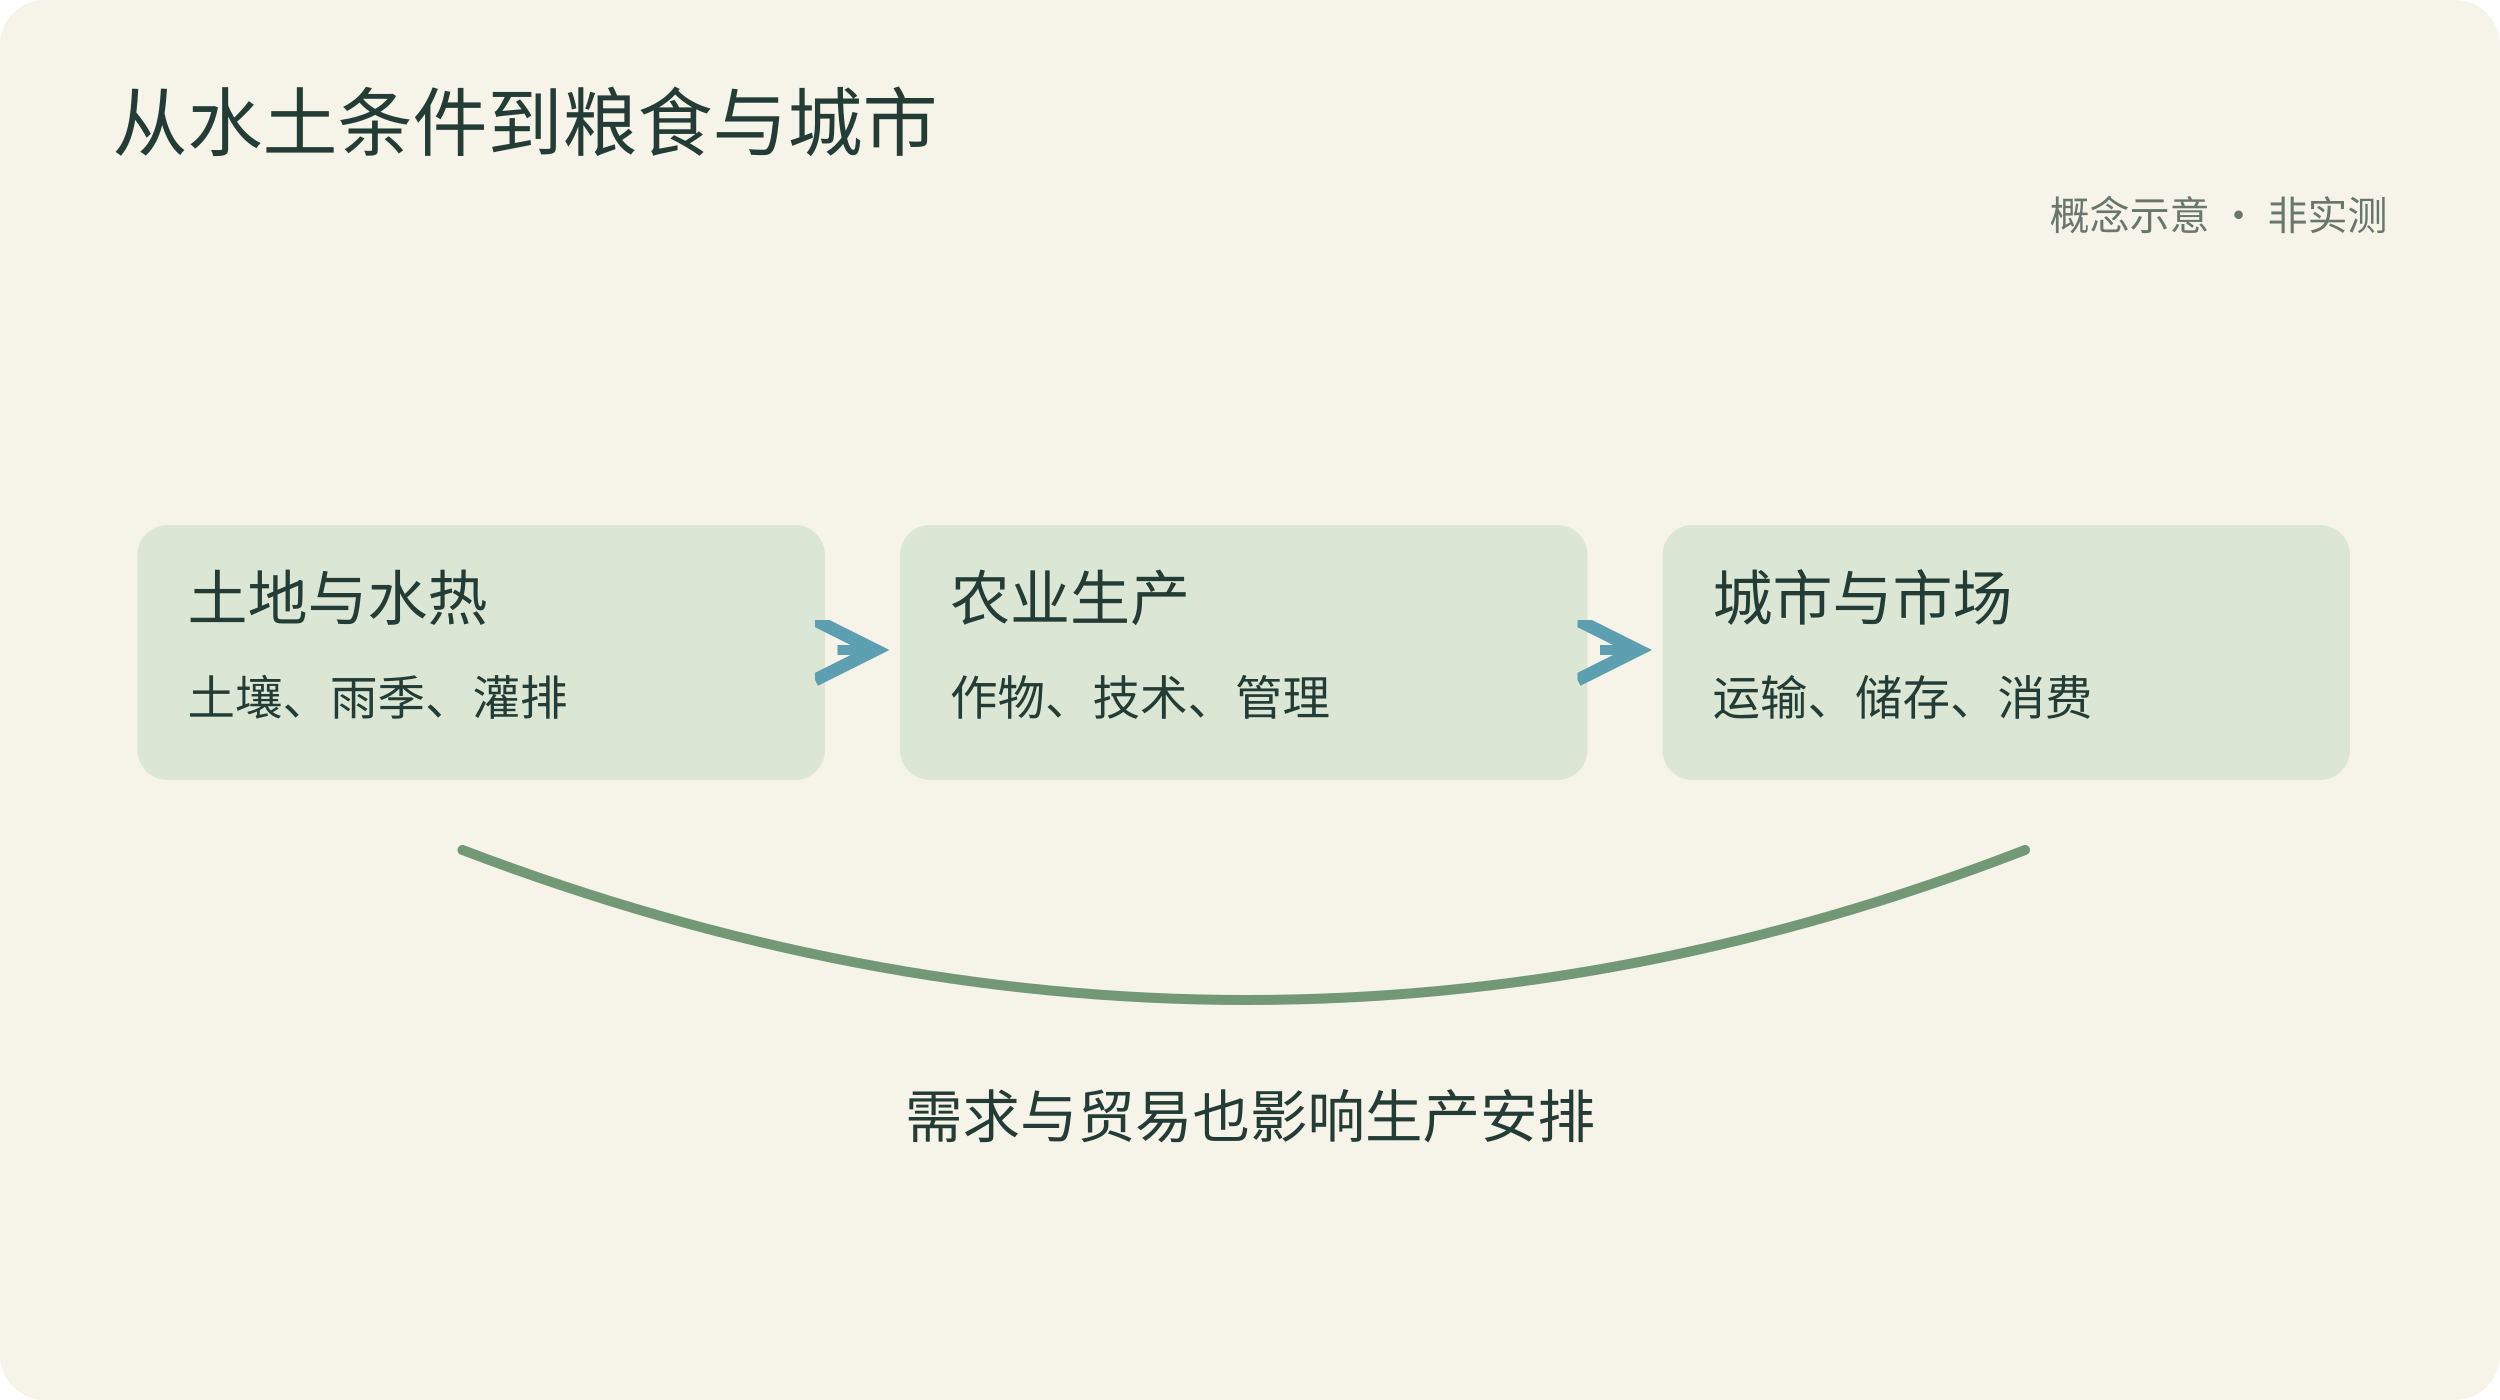
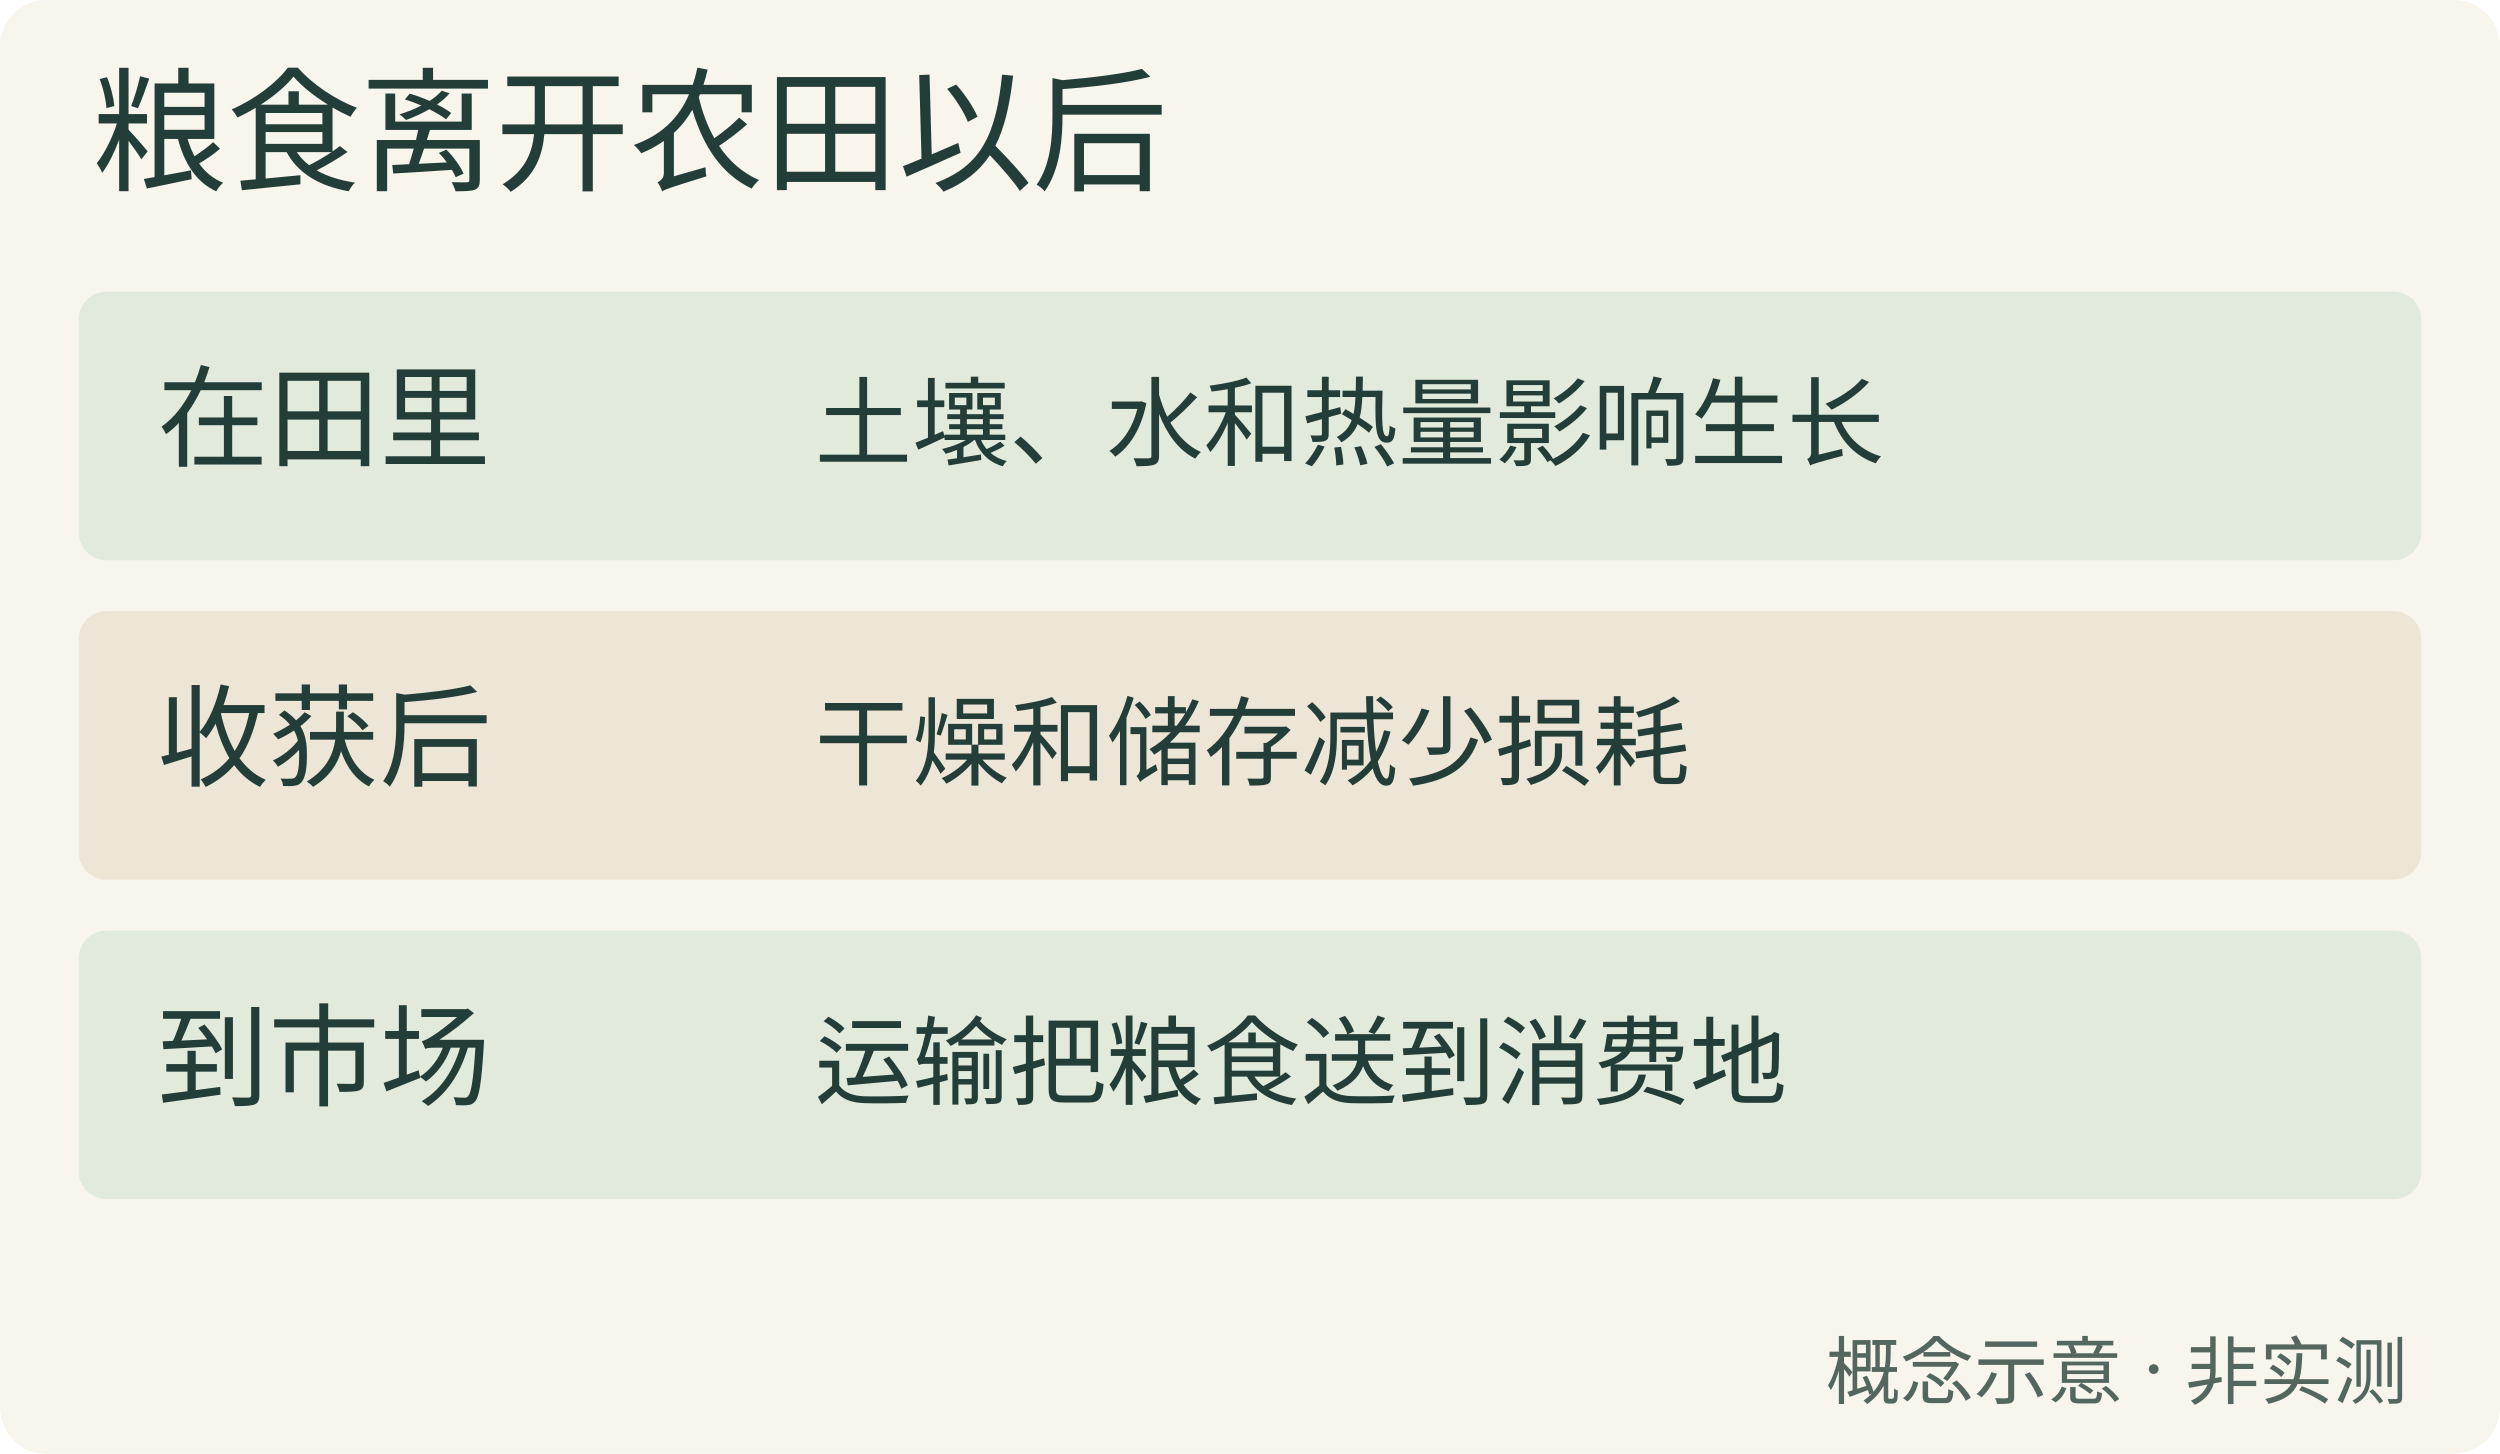
- <svg xmlns="http://www.w3.org/2000/svg" viewBox="0 0 1000 560" width="1000" height="560" role="img" aria-labelledby="title desc">
+ <svg xmlns="http://www.w3.org/2000/svg" width="540" height="314" viewBox="0 0 540 314" role="img" aria-labelledby="title desc">
  <defs>
-     <marker id="arrow" markerWidth="8" markerHeight="8" refX="6" refY="3" orient="auto" markerUnits="strokeWidth">
-       <path d="M0 0 L6 3 L0 6" fill="none" stroke="#5c9fb1" stroke-width="1.3" />
+     <marker id="warm" viewBox="0 0 10 10" refX="8.5" refY="5" markerWidth="3.5" markerHeight="3.5" orient="auto">
+       <path d="M0 0L10 5L0 10Z" fill="#aa583b" />
    </marker>
-     <marker id="warm" markerWidth="8" markerHeight="8" refX="6" refY="3" orient="auto" markerUnits="strokeWidth">
-       <path d="M0 0 L6 3 L0 6" fill="none" stroke="#b7735c" stroke-width="1.3" />
+     <marker id="cool" viewBox="0 0 10 10" refX="8.5" refY="5" markerWidth="3.5" markerHeight="3.5" orient="auto">
+       <path d="M0 0L10 5L0 10Z" fill="#236b81" />
    </marker>
  </defs>
-   <rect width="1000" height="560" rx="18" fill="#f6f3e9" />
-   <g font-family="system-ui, -apple-system, 'PingFang SC', 'Noto Sans CJK SC', sans-serif">
-     <text x="45" y="60" font-size="30" text-anchor="start" fill="#233c36">从水土条件到粮食与城市</text>
-     <text x="955" y="92" font-size="16" text-anchor="end" fill="#68766c">概念示意 · 非实测</text>
-     <rect x="55" y="210" width="275" height="102" rx="12" fill="#dbe7d4" />
-     <text x="75" y="248" font-size="24" text-anchor="start" fill="#233c36">土地与水热</text>
-     <text x="75" y="286" font-size="19" text-anchor="start" fill="#233c36">土壤、雨季、灌排</text>
-     <path d="M335 260 L350 260" fill="none" stroke="#5c9fb1" stroke-width="4" marker-end="url(#arrow)" />
-     <rect x="360" y="210" width="275" height="102" rx="12" fill="#dbe7d4" />
-     <text x="380" y="248" font-size="24" text-anchor="start" fill="#233c36">农业生产</text>
-     <text x="380" y="286" font-size="19" text-anchor="start" fill="#233c36">作物、技术、管理</text>
-     <path d="M640 260 L655 260" fill="none" stroke="#5c9fb1" stroke-width="4" marker-end="url(#arrow)" />
-     <rect x="665" y="210" width="275" height="102" rx="12" fill="#dbe7d4" />
-     <text x="685" y="248" font-size="24" text-anchor="start" fill="#233c36">城市与市场</text>
-     <text x="685" y="286" font-size="19" text-anchor="start" fill="#233c36">运输、储存、消费</text>
-     <path d="M810 340 Q500 460 185 340" fill="none" stroke="#729875" stroke-width="4" stroke-linejoin="round" stroke-linecap="round" />
-     <text x="500" y="455" font-size="23" text-anchor="middle" fill="#233c36">需求与贸易也影响生产安排</text>
+   <rect x="0" y="0" width="540" height="314" rx="10" fill="#f7f5ec" />
+   <g font-family="system-ui,-apple-system,'PingFang SC',sans-serif">
+     <text x="20" y="39" font-size="29" fill="#233e39" text-anchor="start">粮食离开农田以后</text>
+     <rect x="17" y="63" width="506" height="58" rx="6" fill="#e2eadc" />
+     <text x="34" y="99" font-size="24" fill="#233e39" text-anchor="start">在田里</text>
+     <text x="176" y="99" font-size="21" fill="#233e39" text-anchor="start">土壤、水和热量影响生长</text>
+     <rect x="17" y="132" width="506" height="58" rx="6" fill="#ede6d7" />
+     <text x="34" y="168" font-size="24" fill="#233e39" text-anchor="start">收获后</text>
+     <text x="176" y="168" font-size="21" fill="#233e39" text-anchor="start">干燥和储存减少损耗</text>
+     <rect x="17" y="201" width="506" height="58" rx="6" fill="#e2eadc" />
+     <text x="34" y="237" font-size="24" fill="#233e39" text-anchor="start">到市场</text>
+     <text x="176" y="237" font-size="21" fill="#233e39" text-anchor="start">运输把粮食送到消费地</text>
+     <text x="520" y="302" font-size="16" fill="#53675f" text-anchor="end">概念示意 · 非实测</text>
  </g>
</svg>
